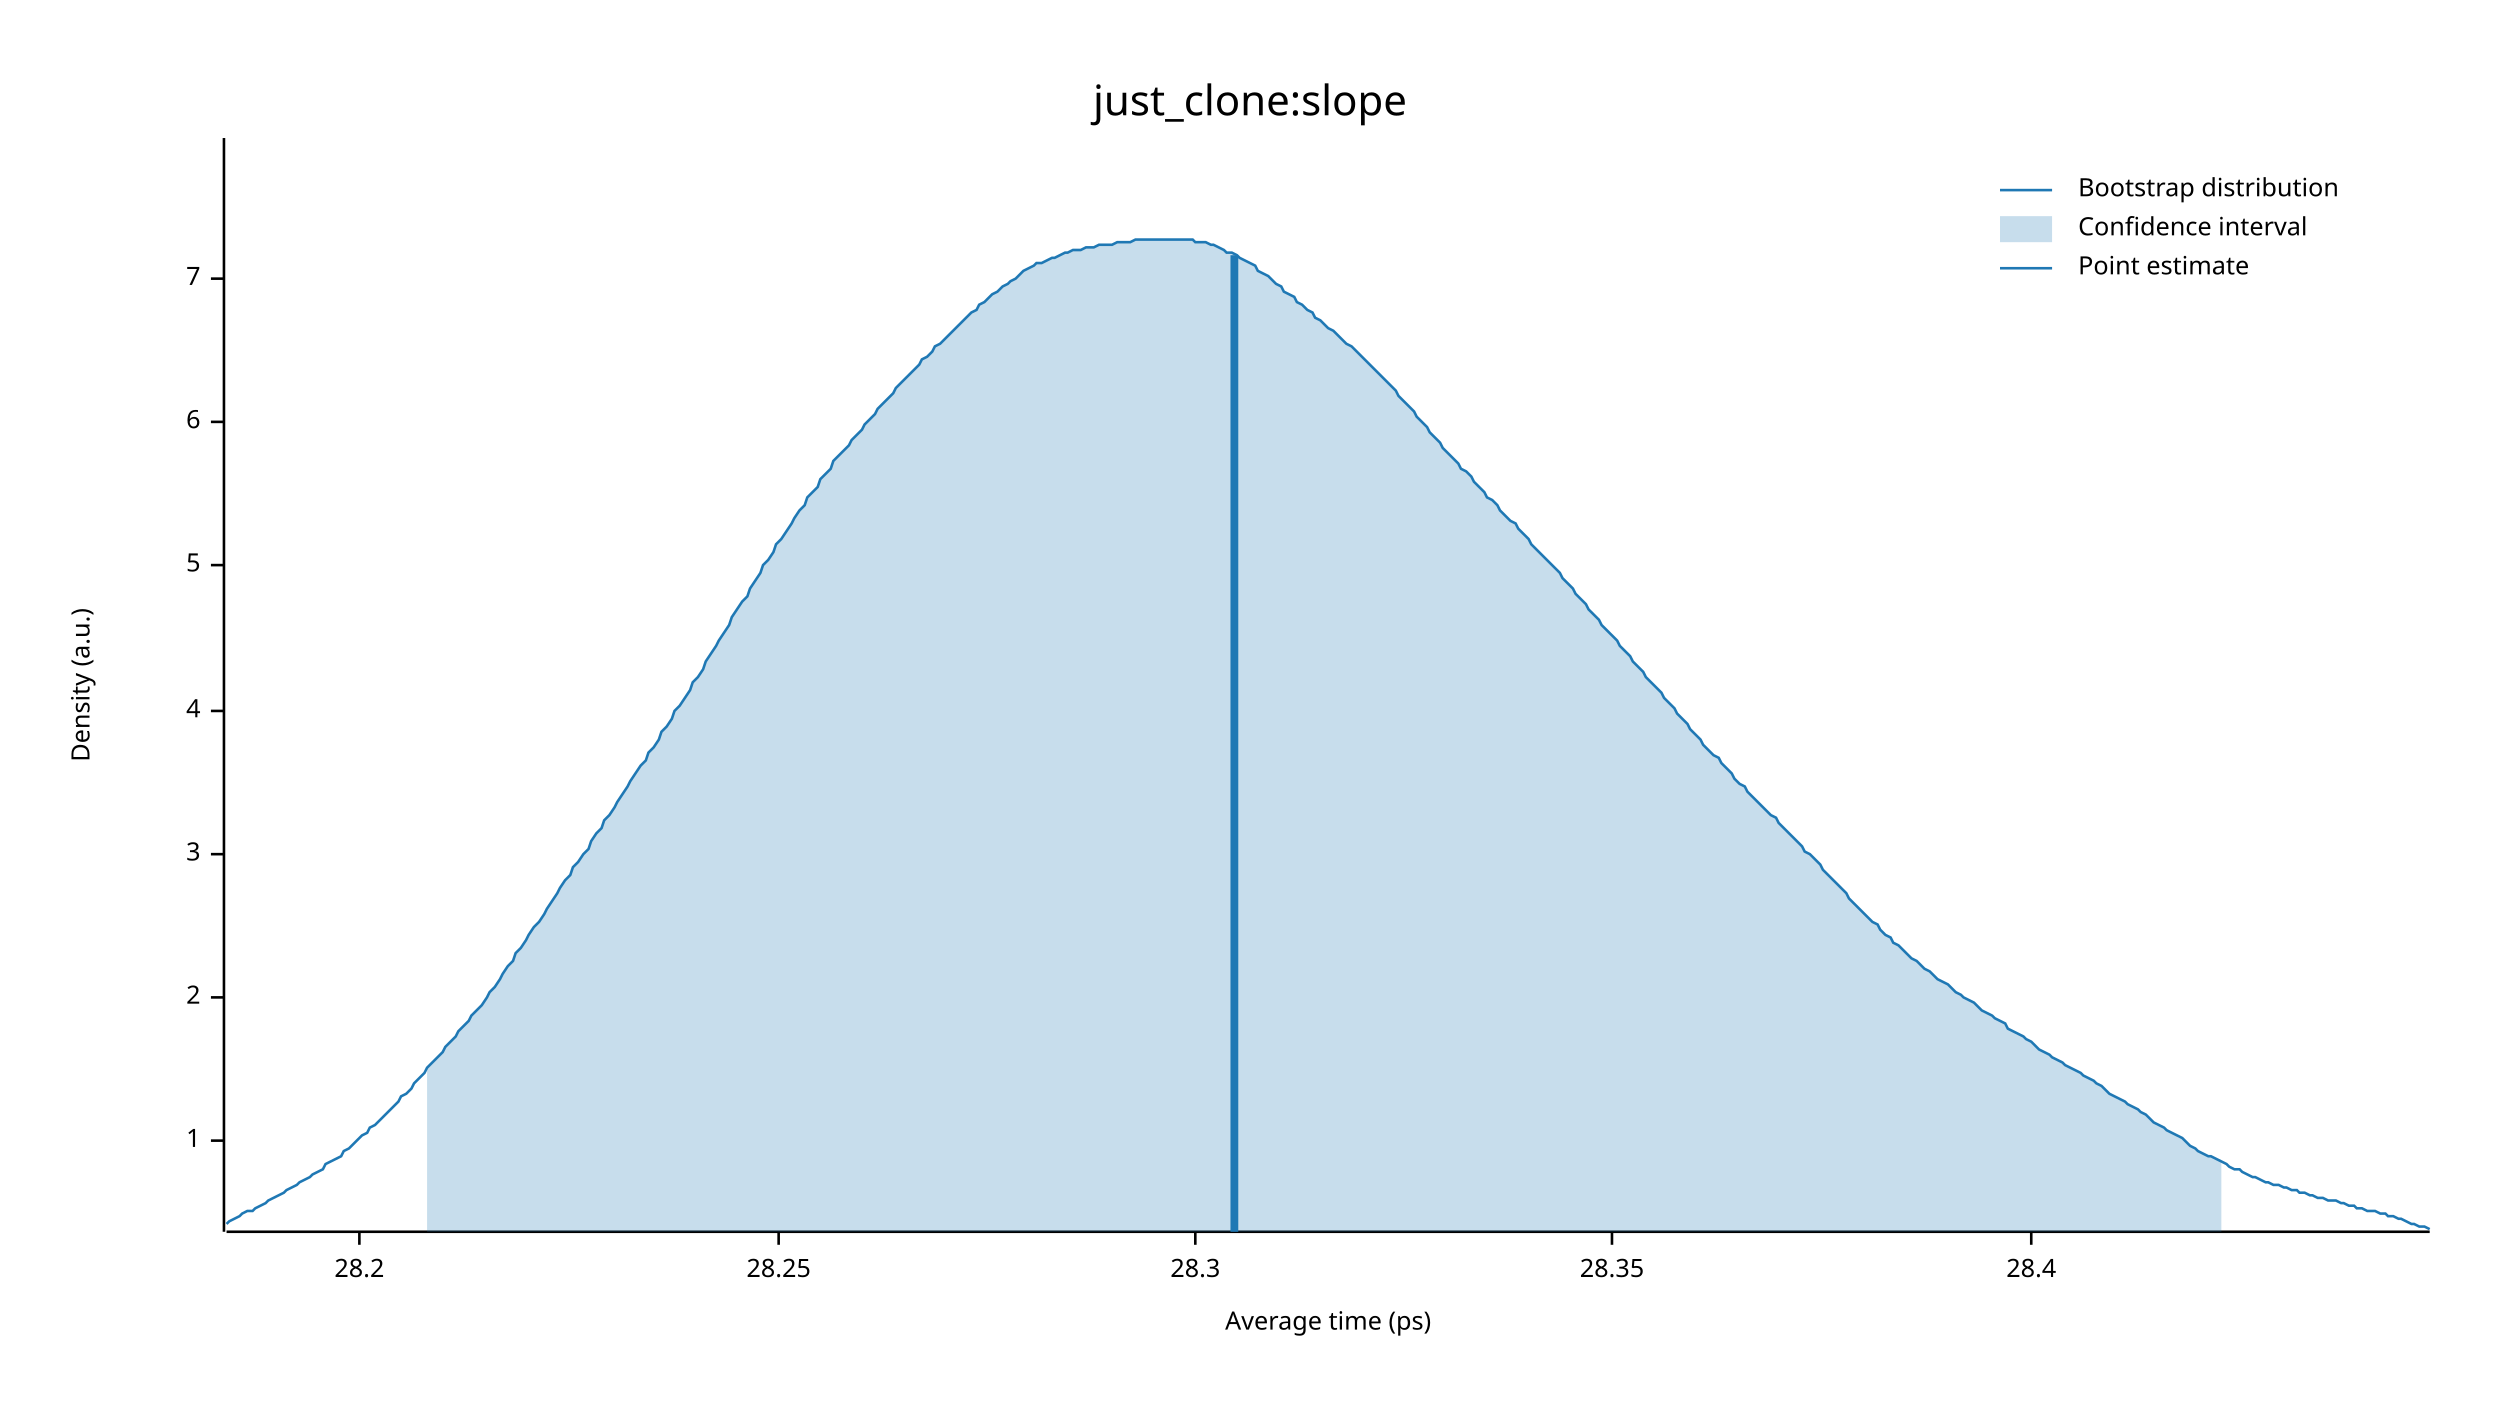
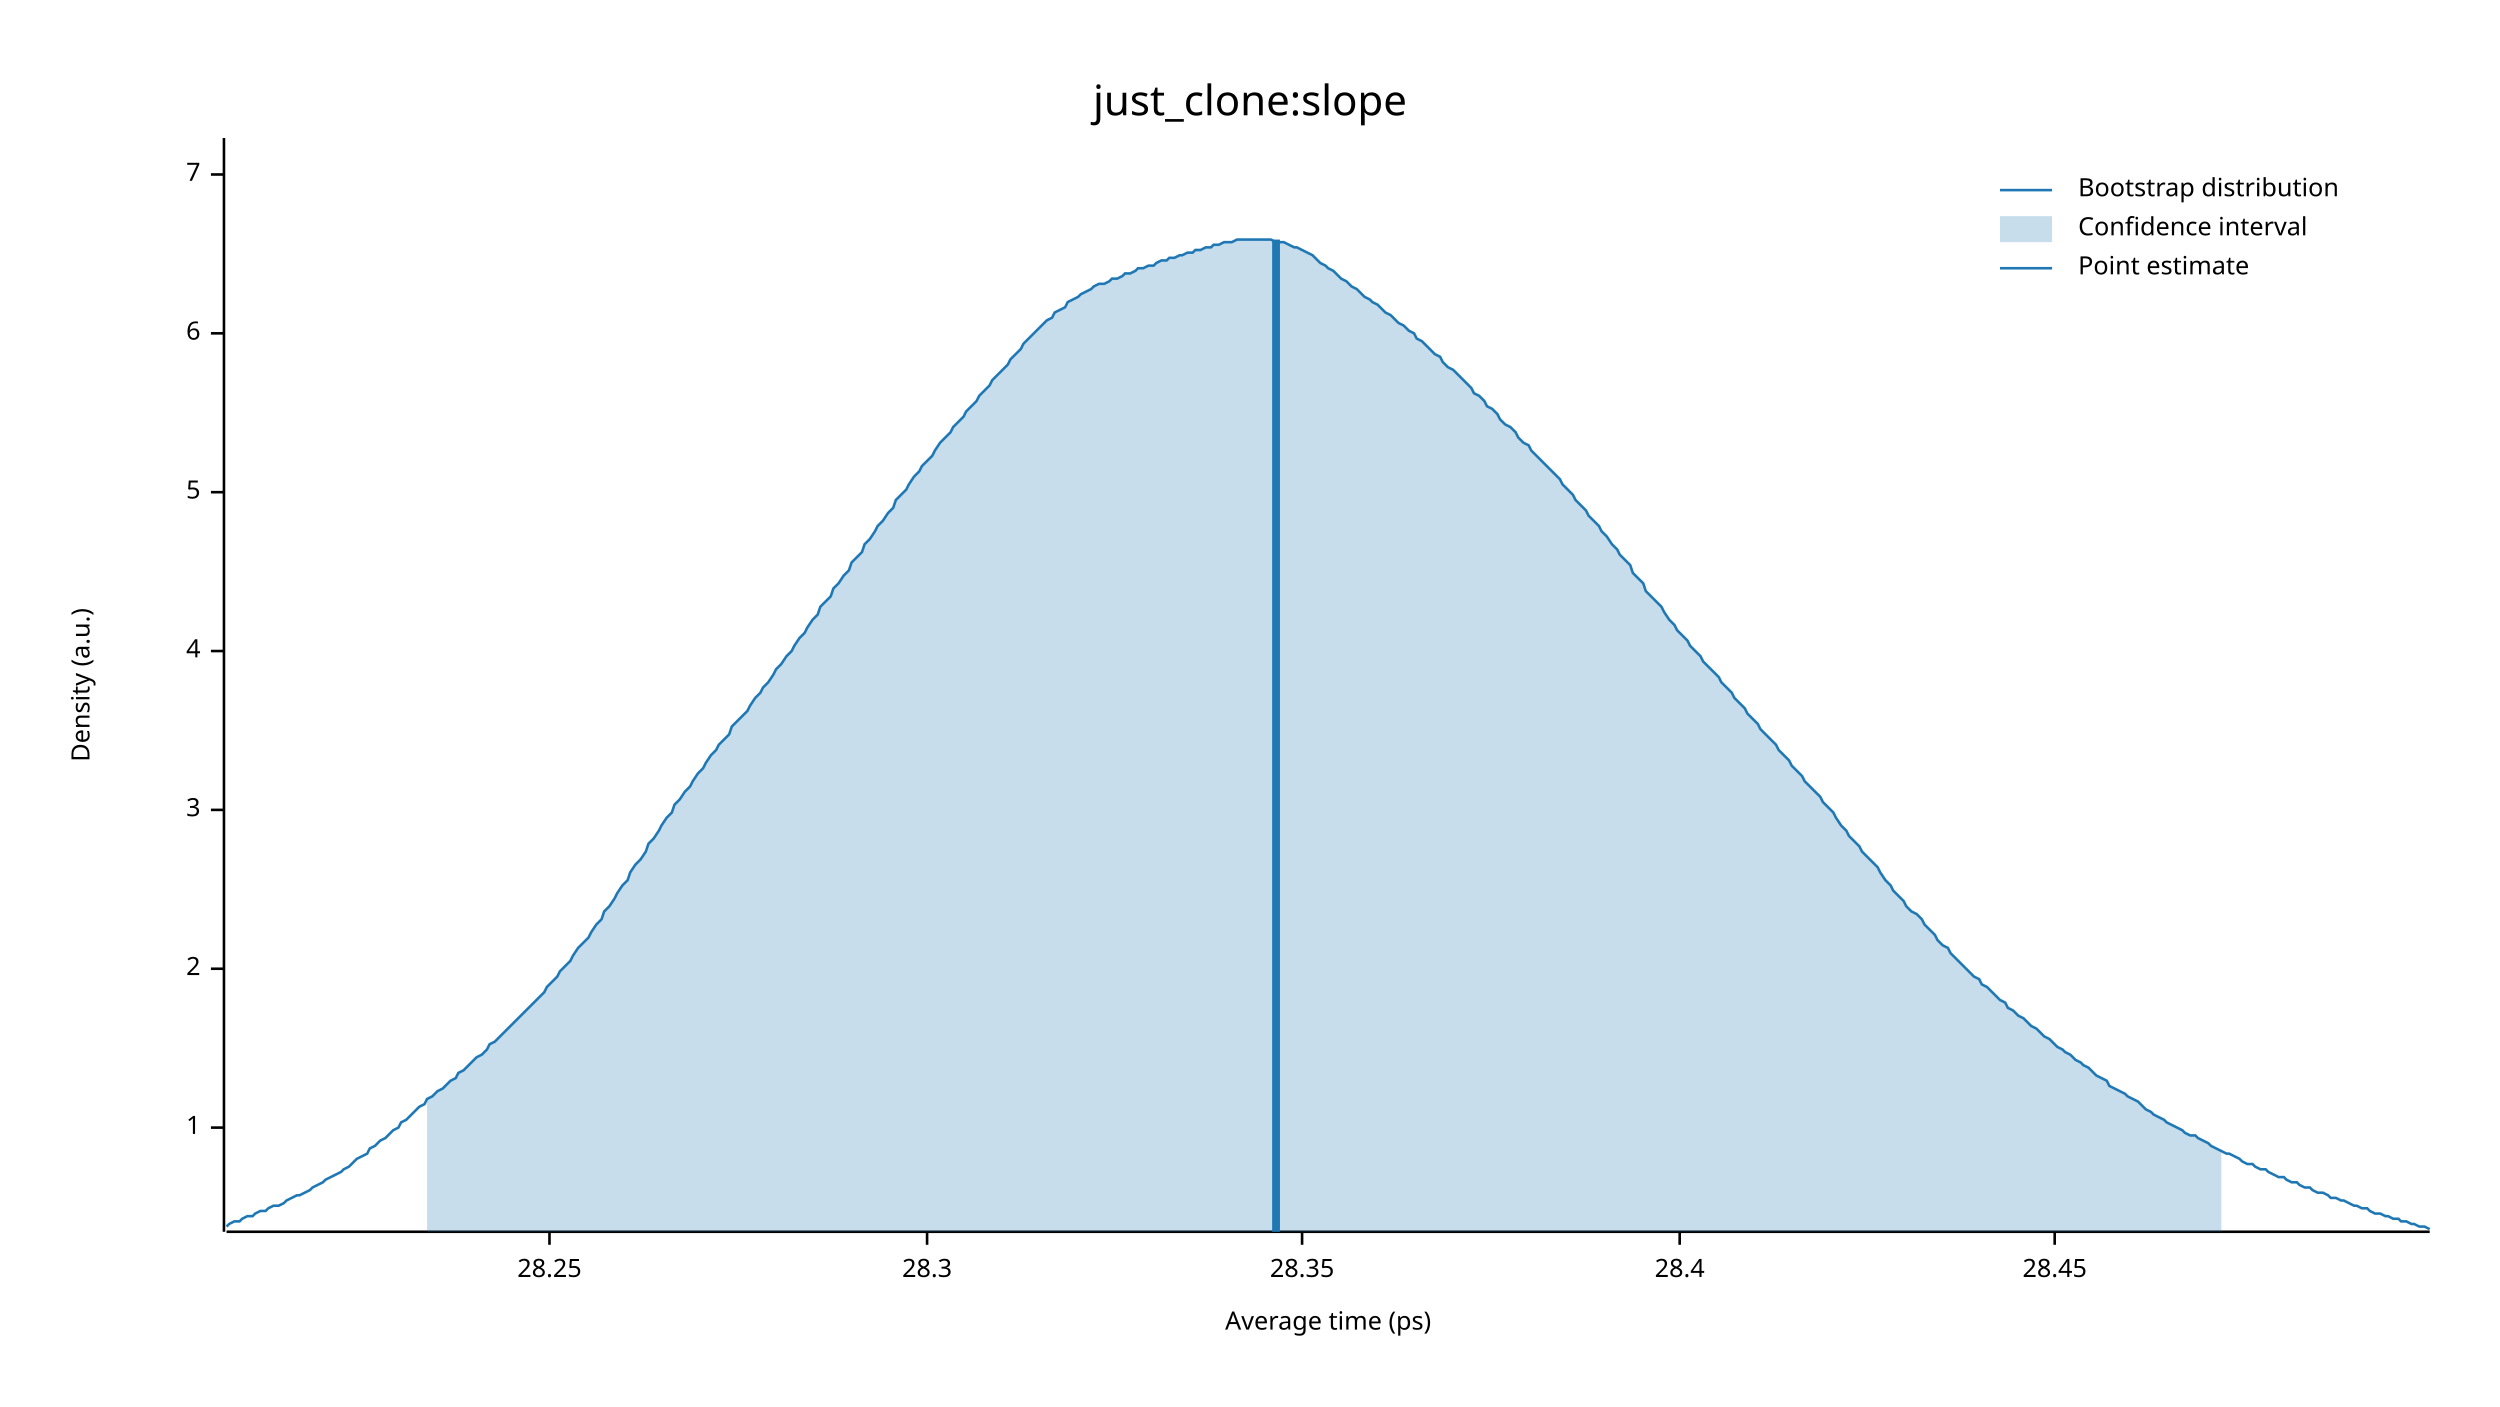
<svg xmlns="http://www.w3.org/2000/svg" width="960" height="540" viewBox="0 0 960 540">
  <text x="480" y="32" dy="0.76em" text-anchor="middle" font-family="sans-serif" font-size="16.129" opacity="1" fill="#000000">
just_clone:slope
</text>
  <text x="27" y="263" dy="0.76em" text-anchor="middle" font-family="sans-serif" font-size="9.677" opacity="1" fill="#000000" transform="rotate(270, 27, 263)">
Density (a.u.)
</text>
  <text x="510" y="513" dy="-0.5ex" text-anchor="middle" font-family="sans-serif" font-size="9.677" opacity="1" fill="#000000">
Average time (ps)
</text>
  <polyline fill="none" opacity="1" stroke="#000000" stroke-width="1" points="86,53 86,473 " />
-   <text x="77" y="438" dy="0.5ex" text-anchor="end" font-family="sans-serif" font-size="9.677" opacity="1" fill="#000000">
+   <text x="77" y="433" dy="0.5ex" text-anchor="end" font-family="sans-serif" font-size="9.677" opacity="1" fill="#000000">
1
</text>
-   <polyline fill="none" opacity="1" stroke="#000000" stroke-width="1" points="81,438 86,438 " />
-   <text x="77" y="383" dy="0.5ex" text-anchor="end" font-family="sans-serif" font-size="9.677" opacity="1" fill="#000000">
+   <polyline fill="none" opacity="1" stroke="#000000" stroke-width="1" points="81,433 86,433 " />
+   <text x="77" y="372" dy="0.5ex" text-anchor="end" font-family="sans-serif" font-size="9.677" opacity="1" fill="#000000">
2
</text>
-   <polyline fill="none" opacity="1" stroke="#000000" stroke-width="1" points="81,383 86,383 " />
-   <text x="77" y="328" dy="0.5ex" text-anchor="end" font-family="sans-serif" font-size="9.677" opacity="1" fill="#000000">
+   <polyline fill="none" opacity="1" stroke="#000000" stroke-width="1" points="81,372 86,372 " />
+   <text x="77" y="311" dy="0.5ex" text-anchor="end" font-family="sans-serif" font-size="9.677" opacity="1" fill="#000000">
3
</text>
-   <polyline fill="none" opacity="1" stroke="#000000" stroke-width="1" points="81,328 86,328 " />
-   <text x="77" y="273" dy="0.5ex" text-anchor="end" font-family="sans-serif" font-size="9.677" opacity="1" fill="#000000">
+   <polyline fill="none" opacity="1" stroke="#000000" stroke-width="1" points="81,311 86,311 " />
+   <text x="77" y="250" dy="0.5ex" text-anchor="end" font-family="sans-serif" font-size="9.677" opacity="1" fill="#000000">
4
</text>
-   <polyline fill="none" opacity="1" stroke="#000000" stroke-width="1" points="81,273 86,273 " />
-   <text x="77" y="217" dy="0.5ex" text-anchor="end" font-family="sans-serif" font-size="9.677" opacity="1" fill="#000000">
+   <polyline fill="none" opacity="1" stroke="#000000" stroke-width="1" points="81,250 86,250 " />
+   <text x="77" y="189" dy="0.5ex" text-anchor="end" font-family="sans-serif" font-size="9.677" opacity="1" fill="#000000">
5
</text>
-   <polyline fill="none" opacity="1" stroke="#000000" stroke-width="1" points="81,217 86,217 " />
-   <text x="77" y="162" dy="0.5ex" text-anchor="end" font-family="sans-serif" font-size="9.677" opacity="1" fill="#000000">
+   <polyline fill="none" opacity="1" stroke="#000000" stroke-width="1" points="81,189 86,189 " />
+   <text x="77" y="128" dy="0.5ex" text-anchor="end" font-family="sans-serif" font-size="9.677" opacity="1" fill="#000000">
6
</text>
-   <polyline fill="none" opacity="1" stroke="#000000" stroke-width="1" points="81,162 86,162 " />
-   <text x="77" y="107" dy="0.5ex" text-anchor="end" font-family="sans-serif" font-size="9.677" opacity="1" fill="#000000">
+   <polyline fill="none" opacity="1" stroke="#000000" stroke-width="1" points="81,128 86,128 " />
+   <text x="77" y="67" dy="0.5ex" text-anchor="end" font-family="sans-serif" font-size="9.677" opacity="1" fill="#000000">
7
</text>
-   <polyline fill="none" opacity="1" stroke="#000000" stroke-width="1" points="81,107 86,107 " />
+   <polyline fill="none" opacity="1" stroke="#000000" stroke-width="1" points="81,67 86,67 " />
  <polyline fill="none" opacity="1" stroke="#000000" stroke-width="1" points="87,473 933,473 " />
-   <text x="138" y="483" dy="0.76em" text-anchor="middle" font-family="sans-serif" font-size="9.677" opacity="1" fill="#000000">
- 28.2
- </text>
-   <polyline fill="none" opacity="1" stroke="#000000" stroke-width="1" points="138,473 138,478 " />
-   <text x="299" y="483" dy="0.76em" text-anchor="middle" font-family="sans-serif" font-size="9.677" opacity="1" fill="#000000">
+   <text x="211" y="483" dy="0.76em" text-anchor="middle" font-family="sans-serif" font-size="9.677" opacity="1" fill="#000000">
28.25
</text>
-   <polyline fill="none" opacity="1" stroke="#000000" stroke-width="1" points="299,473 299,478 " />
-   <text x="459" y="483" dy="0.76em" text-anchor="middle" font-family="sans-serif" font-size="9.677" opacity="1" fill="#000000">
+   <polyline fill="none" opacity="1" stroke="#000000" stroke-width="1" points="211,473 211,478 " />
+   <text x="356" y="483" dy="0.76em" text-anchor="middle" font-family="sans-serif" font-size="9.677" opacity="1" fill="#000000">
28.3
</text>
-   <polyline fill="none" opacity="1" stroke="#000000" stroke-width="1" points="459,473 459,478 " />
-   <text x="619" y="483" dy="0.76em" text-anchor="middle" font-family="sans-serif" font-size="9.677" opacity="1" fill="#000000">
+   <polyline fill="none" opacity="1" stroke="#000000" stroke-width="1" points="356,473 356,478 " />
+   <text x="500" y="483" dy="0.76em" text-anchor="middle" font-family="sans-serif" font-size="9.677" opacity="1" fill="#000000">
28.35
</text>
-   <polyline fill="none" opacity="1" stroke="#000000" stroke-width="1" points="619,473 619,478 " />
-   <text x="780" y="483" dy="0.76em" text-anchor="middle" font-family="sans-serif" font-size="9.677" opacity="1" fill="#000000">
+   <polyline fill="none" opacity="1" stroke="#000000" stroke-width="1" points="500,473 500,478 " />
+   <text x="645" y="483" dy="0.76em" text-anchor="middle" font-family="sans-serif" font-size="9.677" opacity="1" fill="#000000">
28.4
</text>
-   <polyline fill="none" opacity="1" stroke="#000000" stroke-width="1" points="780,473 780,478 " />
-   <polyline fill="none" opacity="1" stroke="#1F78B4" stroke-width="1" points="87,470 88,469 90,468 92,467 93,466 95,465 97,465 98,464 100,463 102,462 103,461 105,460 107,459 109,458 110,457 112,456 114,455 115,454 117,453 119,452 120,451 122,450 124,449 125,447 127,446 129,445 131,444 132,442 134,441 136,439 137,438 139,436 141,435 142,433 144,432 146,430 148,428 149,427 151,425 153,423 154,421 156,420 158,418 159,416 161,414 163,412 164,410 166,408 168,406 170,404 171,402 173,400 175,398 176,396 178,394 180,392 181,390 183,388 185,386 187,383 188,381 190,379 192,376 193,374 195,371 197,369 198,366 200,364 202,361 203,359 205,356 207,354 209,351 210,349 212,346 214,343 215,341 217,338 219,336 220,333 222,331 224,328 226,326 227,323 229,320 231,318 232,315 234,313 236,310 237,308 239,305 241,302 242,300 244,297 246,294 248,292 249,289 251,287 253,284 254,281 256,279 258,276 259,273 261,271 263,268 265,265 266,262 268,260 270,257 271,254 273,251 275,248 276,246 278,243 280,240 281,237 283,234 285,231 287,229 288,226 290,223 292,220 293,217 295,215 297,212 298,209 300,207 302,204 304,201 305,199 307,196 309,194 310,191 312,189 314,187 315,184 317,182 319,180 320,177 322,175 324,173 326,171 327,169 329,167 331,165 332,163 334,161 336,159 337,157 339,155 341,153 343,151 344,149 346,147 348,145 349,144 351,142 353,140 354,138 356,137 358,135 359,133 361,132 363,130 365,128 366,127 368,125 370,123 371,122 373,120 375,119 376,117 378,116 380,114 381,113 383,112 385,110 387,109 388,108 390,107 392,105 393,104 395,103 397,102 398,101 400,101 402,100 404,99 405,99 407,98 409,97 410,97 412,96 414,96 415,96 417,95 419,95 420,95 422,94 424,94 426,94 427,94 429,93 431,93 432,93 434,93 436,92 437,92 439,92 441,92 443,92 444,92 446,92 448,92 449,92 451,92 453,92 454,92 456,92 458,92 459,93 461,93 463,93 465,94 466,94 468,95 470,96 471,97 473,97 475,98 476,99 478,100 480,101 482,102 483,104 485,105 487,106 488,107 490,109 492,110 493,112 495,113 497,114 498,116 500,117 502,119 504,120 505,122 507,123 509,125 510,126 512,127 514,129 515,130 517,132 519,133 521,135 522,136 524,138 526,140 527,141 529,143 531,145 532,146 534,148 536,150 537,152 539,154 541,156 543,158 544,160 546,162 548,164 549,166 551,168 553,170 554,172 556,174 558,176 560,178 561,180 563,181 565,183 566,185 568,187 570,189 571,191 573,192 575,194 576,196 578,198 580,200 582,201 583,203 585,205 587,207 588,209 590,211 592,213 593,214 595,216 597,218 599,220 600,222 602,224 604,226 605,228 607,230 609,232 610,234 612,236 614,238 615,240 617,242 619,244 621,246 622,248 624,250 626,252 627,254 629,256 631,258 632,260 634,262 636,264 638,266 639,268 641,270 643,272 644,274 646,276 648,278 649,280 651,282 653,284 654,286 656,288 658,290 660,291 661,293 663,295 665,297 666,299 668,301 670,302 671,304 673,306 675,308 676,309 678,311 680,313 682,314 683,316 685,318 687,320 688,321 690,323 692,325 693,327 695,328 697,330 699,332 700,334 702,336 704,338 705,339 707,341 709,343 710,345 712,347 714,349 715,350 717,352 719,354 721,355 722,357 724,359 726,360 727,362 729,363 731,365 732,366 734,368 736,369 738,371 739,372 741,373 743,375 744,376 746,377 748,378 749,379 751,381 753,382 754,383 756,384 758,385 760,387 761,388 763,389 765,390 766,391 768,392 770,393 771,395 773,396 775,397 777,398 778,399 780,400 782,402 783,403 785,404 787,405 788,406 790,407 792,408 793,409 795,410 797,411 799,412 800,413 802,414 804,415 805,416 807,417 809,419 810,420 812,421 814,422 816,423 817,424 819,425 821,426 822,427 824,428 826,430 827,431 829,432 831,433 832,434 834,435 836,436 838,437 839,438 841,440 843,441 844,442 846,443 848,444 849,444 851,445 853,446 855,447 856,448 858,449 860,449 861,450 863,451 865,452 866,452 868,453 870,454 871,454 873,455 875,455 877,456 878,456 880,457 882,457 883,458 885,458 887,459 888,459 890,460 892,460 894,461 895,461 897,461 899,462 900,462 902,463 904,463 905,464 907,464 909,465 910,465 912,465 914,466 916,466 917,467 919,467 921,468 922,468 924,469 926,470 927,470 929,471 931,471 933,472 " />
-   <polygon opacity="0.25" fill="#1F78B4" points="164,410 166,408 168,406 170,404 171,402 173,400 175,398 176,396 178,394 180,392 181,390 183,388 185,386 187,383 188,381 190,379 192,376 193,374 195,371 197,369 198,366 200,364 202,361 203,359 205,356 207,354 209,351 210,349 212,346 214,343 215,341 217,338 219,336 220,333 222,331 224,328 226,326 227,323 229,320 231,318 232,315 234,313 236,310 237,308 239,305 241,302 242,300 244,297 246,294 248,292 249,289 251,287 253,284 254,281 256,279 258,276 259,273 261,271 263,268 265,265 266,262 268,260 270,257 271,254 273,251 275,248 276,246 278,243 280,240 281,237 283,234 285,231 287,229 288,226 290,223 292,220 293,217 295,215 297,212 298,209 300,207 302,204 304,201 305,199 307,196 309,194 310,191 312,189 314,187 315,184 317,182 319,180 320,177 322,175 324,173 326,171 327,169 329,167 331,165 332,163 334,161 336,159 337,157 339,155 341,153 343,151 344,149 346,147 348,145 349,144 351,142 353,140 354,138 356,137 358,135 359,133 361,132 363,130 365,128 366,127 368,125 370,123 371,122 373,120 375,119 376,117 378,116 380,114 381,113 383,112 385,110 387,109 388,108 390,107 392,105 393,104 395,103 397,102 398,101 400,101 402,100 404,99 405,99 407,98 409,97 410,97 412,96 414,96 415,96 417,95 419,95 420,95 422,94 424,94 426,94 427,94 429,93 431,93 432,93 434,93 436,92 437,92 439,92 441,92 443,92 444,92 446,92 448,92 449,92 451,92 453,92 454,92 456,92 458,92 459,93 461,93 463,93 465,94 466,94 468,95 470,96 471,97 473,97 475,98 476,99 478,100 480,101 482,102 483,104 485,105 487,106 488,107 490,109 492,110 493,112 495,113 497,114 498,116 500,117 502,119 504,120 505,122 507,123 509,125 510,126 512,127 514,129 515,130 517,132 519,133 521,135 522,136 524,138 526,140 527,141 529,143 531,145 532,146 534,148 536,150 537,152 539,154 541,156 543,158 544,160 546,162 548,164 549,166 551,168 553,170 554,172 556,174 558,176 560,178 561,180 563,181 565,183 566,185 568,187 570,189 571,191 573,192 575,194 576,196 578,198 580,200 582,201 583,203 585,205 587,207 588,209 590,211 592,213 593,214 595,216 597,218 599,220 600,222 602,224 604,226 605,228 607,230 609,232 610,234 612,236 614,238 615,240 617,242 619,244 621,246 622,248 624,250 626,252 627,254 629,256 631,258 632,260 634,262 636,264 638,266 639,268 641,270 643,272 644,274 646,276 648,278 649,280 651,282 653,284 654,286 656,288 658,290 660,291 661,293 663,295 665,297 666,299 668,301 670,302 671,304 673,306 675,308 676,309 678,311 680,313 682,314 683,316 685,318 687,320 688,321 690,323 692,325 693,327 695,328 697,330 699,332 700,334 702,336 704,338 705,339 707,341 709,343 710,345 712,347 714,349 715,350 717,352 719,354 721,355 722,357 724,359 726,360 727,362 729,363 731,365 732,366 734,368 736,369 738,371 739,372 741,373 743,375 744,376 746,377 748,378 749,379 751,381 753,382 754,383 756,384 758,385 760,387 761,388 763,389 765,390 766,391 768,392 770,393 771,395 773,396 775,397 777,398 778,399 780,400 782,402 783,403 785,404 787,405 788,406 790,407 792,408 793,409 795,410 797,411 799,412 800,413 802,414 804,415 805,416 807,417 809,419 810,420 812,421 814,422 816,423 817,424 819,425 821,426 822,427 824,428 826,430 827,431 829,432 831,433 832,434 834,435 836,436 838,437 839,438 841,440 843,441 844,442 846,443 848,444 849,444 851,445 853,446 853,473 164,473 " />
-   <polyline fill="none" opacity="1" stroke="#1F78B4" stroke-width="3" points="474,473 474,98 " />
+   <polyline fill="none" opacity="1" stroke="#000000" stroke-width="1" points="645,473 645,478 " />
+   <text x="789" y="483" dy="0.76em" text-anchor="middle" font-family="sans-serif" font-size="9.677" opacity="1" fill="#000000">
+ 28.45
+ </text>
+   <polyline fill="none" opacity="1" stroke="#000000" stroke-width="1" points="789,473 789,478 " />
+   <polyline fill="none" opacity="1" stroke="#1F78B4" stroke-width="1" points="87,471 88,470 90,469 92,469 93,468 95,467 97,467 98,466 100,465 102,465 103,464 105,463 107,463 109,462 110,461 112,460 114,459 115,459 117,458 119,457 120,456 122,455 124,454 125,453 127,452 129,451 131,450 132,449 134,448 136,446 137,445 139,444 141,443 142,441 144,440 146,438 148,437 149,436 151,434 153,433 154,431 156,430 158,428 159,427 161,425 163,424 164,422 166,421 168,419 170,418 171,417 173,415 175,414 176,412 178,411 180,409 181,408 183,406 185,405 187,403 188,401 190,400 192,398 193,397 195,395 197,393 198,392 200,390 202,388 203,387 205,385 207,383 209,381 210,379 212,377 214,375 215,373 217,371 219,369 220,367 222,364 224,362 226,360 227,358 229,355 231,353 232,350 234,348 236,345 237,343 239,340 241,338 242,335 244,332 246,330 248,327 249,324 251,322 253,319 254,317 256,314 258,312 259,309 261,307 263,304 265,302 266,300 268,297 270,295 271,293 273,290 275,288 276,286 278,284 280,282 281,279 283,277 285,275 287,273 288,271 290,268 292,266 293,264 295,262 297,259 298,257 300,255 302,252 304,250 305,248 307,245 309,243 310,241 312,238 314,236 315,233 317,231 319,229 320,226 322,224 324,221 326,219 327,216 329,214 331,212 332,209 334,207 336,204 337,202 339,200 341,197 343,195 344,192 346,190 348,188 349,186 351,183 353,181 354,179 356,177 358,175 359,173 361,170 363,168 365,166 366,164 368,162 370,160 371,158 373,156 375,154 376,152 378,150 380,148 381,146 383,144 385,142 387,140 388,138 390,136 392,134 393,132 395,130 397,128 398,127 400,125 402,123 404,122 405,120 407,119 409,118 410,116 412,115 414,114 415,113 417,112 419,111 420,110 422,109 424,109 426,108 427,107 429,107 431,106 432,105 434,105 436,104 437,103 439,103 441,102 443,102 444,101 446,100 448,100 449,99 451,99 453,98 454,98 456,97 458,97 459,96 461,96 463,95 465,95 466,94 468,94 470,93 471,93 473,93 475,92 476,92 478,92 480,92 482,92 483,92 485,92 487,92 488,92 490,93 492,93 493,93 495,94 497,95 498,95 500,96 502,97 504,98 505,99 507,101 509,102 510,103 512,104 514,106 515,107 517,108 519,110 521,111 522,112 524,114 526,115 527,116 529,117 531,119 532,120 534,121 536,123 537,124 539,125 541,127 543,128 544,130 546,131 548,133 549,134 551,136 553,137 554,139 556,141 558,142 560,144 561,145 563,147 565,149 566,151 568,152 570,154 571,156 573,157 575,159 576,161 578,163 580,164 582,166 583,168 585,170 587,171 588,173 590,175 592,177 593,178 595,180 597,182 599,184 600,186 602,188 604,190 605,192 607,194 609,196 610,198 612,200 614,202 615,204 617,206 619,209 621,211 622,213 624,215 626,217 627,220 629,222 631,224 632,227 634,229 636,231 638,233 639,235 641,238 643,240 644,242 646,244 648,246 649,248 651,250 653,252 654,254 656,256 658,258 660,260 661,262 663,264 665,266 666,268 668,270 670,272 671,274 673,276 675,278 676,280 678,282 680,284 682,286 683,288 685,290 687,292 688,294 690,296 692,298 693,300 695,302 697,304 699,306 700,308 702,310 704,312 705,314 707,317 709,319 710,321 712,323 714,325 715,327 717,329 719,331 721,333 722,335 724,338 726,340 727,342 729,344 731,346 732,348 734,350 736,351 738,353 739,355 741,357 743,359 744,361 746,363 748,364 749,366 751,368 753,370 754,371 756,373 758,375 760,376 761,378 763,379 765,381 766,382 768,384 770,385 771,387 773,388 775,390 777,391 778,392 780,394 782,395 783,396 785,398 787,399 788,400 790,402 792,403 793,404 795,405 797,407 799,408 800,409 802,410 804,412 805,413 807,414 809,415 810,417 812,418 814,419 816,420 817,421 819,422 821,423 822,424 824,426 826,427 827,428 829,429 831,430 832,431 834,432 836,433 838,434 839,435 841,436 843,436 844,437 846,438 848,439 849,440 851,441 853,442 855,443 856,443 858,444 860,445 861,446 863,447 865,447 866,448 868,449 870,449 871,450 873,451 875,452 877,452 878,453 880,454 882,454 883,455 885,456 887,456 888,457 890,458 892,458 894,459 895,460 897,460 899,461 900,461 902,462 904,463 905,463 907,464 909,464 910,465 912,466 914,466 916,467 917,467 919,468 921,468 922,469 924,469 926,470 927,470 929,471 931,471 933,472 " />
+   <polygon opacity="0.25" fill="#1F78B4" points="164,422 166,421 168,419 170,418 171,417 173,415 175,414 176,412 178,411 180,409 181,408 183,406 185,405 187,403 188,401 190,400 192,398 193,397 195,395 197,393 198,392 200,390 202,388 203,387 205,385 207,383 209,381 210,379 212,377 214,375 215,373 217,371 219,369 220,367 222,364 224,362 226,360 227,358 229,355 231,353 232,350 234,348 236,345 237,343 239,340 241,338 242,335 244,332 246,330 248,327 249,324 251,322 253,319 254,317 256,314 258,312 259,309 261,307 263,304 265,302 266,300 268,297 270,295 271,293 273,290 275,288 276,286 278,284 280,282 281,279 283,277 285,275 287,273 288,271 290,268 292,266 293,264 295,262 297,259 298,257 300,255 302,252 304,250 305,248 307,245 309,243 310,241 312,238 314,236 315,233 317,231 319,229 320,226 322,224 324,221 326,219 327,216 329,214 331,212 332,209 334,207 336,204 337,202 339,200 341,197 343,195 344,192 346,190 348,188 349,186 351,183 353,181 354,179 356,177 358,175 359,173 361,170 363,168 365,166 366,164 368,162 370,160 371,158 373,156 375,154 376,152 378,150 380,148 381,146 383,144 385,142 387,140 388,138 390,136 392,134 393,132 395,130 397,128 398,127 400,125 402,123 404,122 405,120 407,119 409,118 410,116 412,115 414,114 415,113 417,112 419,111 420,110 422,109 424,109 426,108 427,107 429,107 431,106 432,105 434,105 436,104 437,103 439,103 441,102 443,102 444,101 446,100 448,100 449,99 451,99 453,98 454,98 456,97 458,97 459,96 461,96 463,95 465,95 466,94 468,94 470,93 471,93 473,93 475,92 476,92 478,92 480,92 482,92 483,92 485,92 487,92 488,92 490,93 492,93 493,93 495,94 497,95 498,95 500,96 502,97 504,98 505,99 507,101 509,102 510,103 512,104 514,106 515,107 517,108 519,110 521,111 522,112 524,114 526,115 527,116 529,117 531,119 532,120 534,121 536,123 537,124 539,125 541,127 543,128 544,130 546,131 548,133 549,134 551,136 553,137 554,139 556,141 558,142 560,144 561,145 563,147 565,149 566,151 568,152 570,154 571,156 573,157 575,159 576,161 578,163 580,164 582,166 583,168 585,170 587,171 588,173 590,175 592,177 593,178 595,180 597,182 599,184 600,186 602,188 604,190 605,192 607,194 609,196 610,198 612,200 614,202 615,204 617,206 619,209 621,211 622,213 624,215 626,217 627,220 629,222 631,224 632,227 634,229 636,231 638,233 639,235 641,238 643,240 644,242 646,244 648,246 649,248 651,250 653,252 654,254 656,256 658,258 660,260 661,262 663,264 665,266 666,268 668,270 670,272 671,274 673,276 675,278 676,280 678,282 680,284 682,286 683,288 685,290 687,292 688,294 690,296 692,298 693,300 695,302 697,304 699,306 700,308 702,310 704,312 705,314 707,317 709,319 710,321 712,323 714,325 715,327 717,329 719,331 721,333 722,335 724,338 726,340 727,342 729,344 731,346 732,348 734,350 736,351 738,353 739,355 741,357 743,359 744,361 746,363 748,364 749,366 751,368 753,370 754,371 756,373 758,375 760,376 761,378 763,379 765,381 766,382 768,384 770,385 771,387 773,388 775,390 777,391 778,392 780,394 782,395 783,396 785,398 787,399 788,400 790,402 792,403 793,404 795,405 797,407 799,408 800,409 802,410 804,412 805,413 807,414 809,415 810,417 812,418 814,419 816,420 817,421 819,422 821,423 822,424 824,426 826,427 827,428 829,429 831,430 832,431 834,432 836,433 838,434 839,435 841,436 843,436 844,437 846,438 848,439 849,440 851,441 853,442 853,473 164,473 " />
+   <polyline fill="none" opacity="1" stroke="#1F78B4" stroke-width="3" points="490,473 490,92 " />
  <text x="798" y="68" dy="0.76em" text-anchor="start" font-family="sans-serif" font-size="9.677" opacity="1" fill="#000000">
Bootstrap distribution
</text>
  <text x="798" y="83" dy="0.76em" text-anchor="start" font-family="sans-serif" font-size="9.677" opacity="1" fill="#000000">
Confidence interval
</text>
  <text x="798" y="98" dy="0.76em" text-anchor="start" font-family="sans-serif" font-size="9.677" opacity="1" fill="#000000">
Point estimate
</text>
  <polyline fill="none" opacity="1" stroke="#1F78B4" stroke-width="1" points="768,73 788,73 " />
  <rect x="768" y="83" width="20" height="10" opacity="0.25" fill="#1F78B4" stroke="none" />
  <polyline fill="none" opacity="1" stroke="#1F78B4" stroke-width="1" points="768,103 788,103 " />
</svg>
